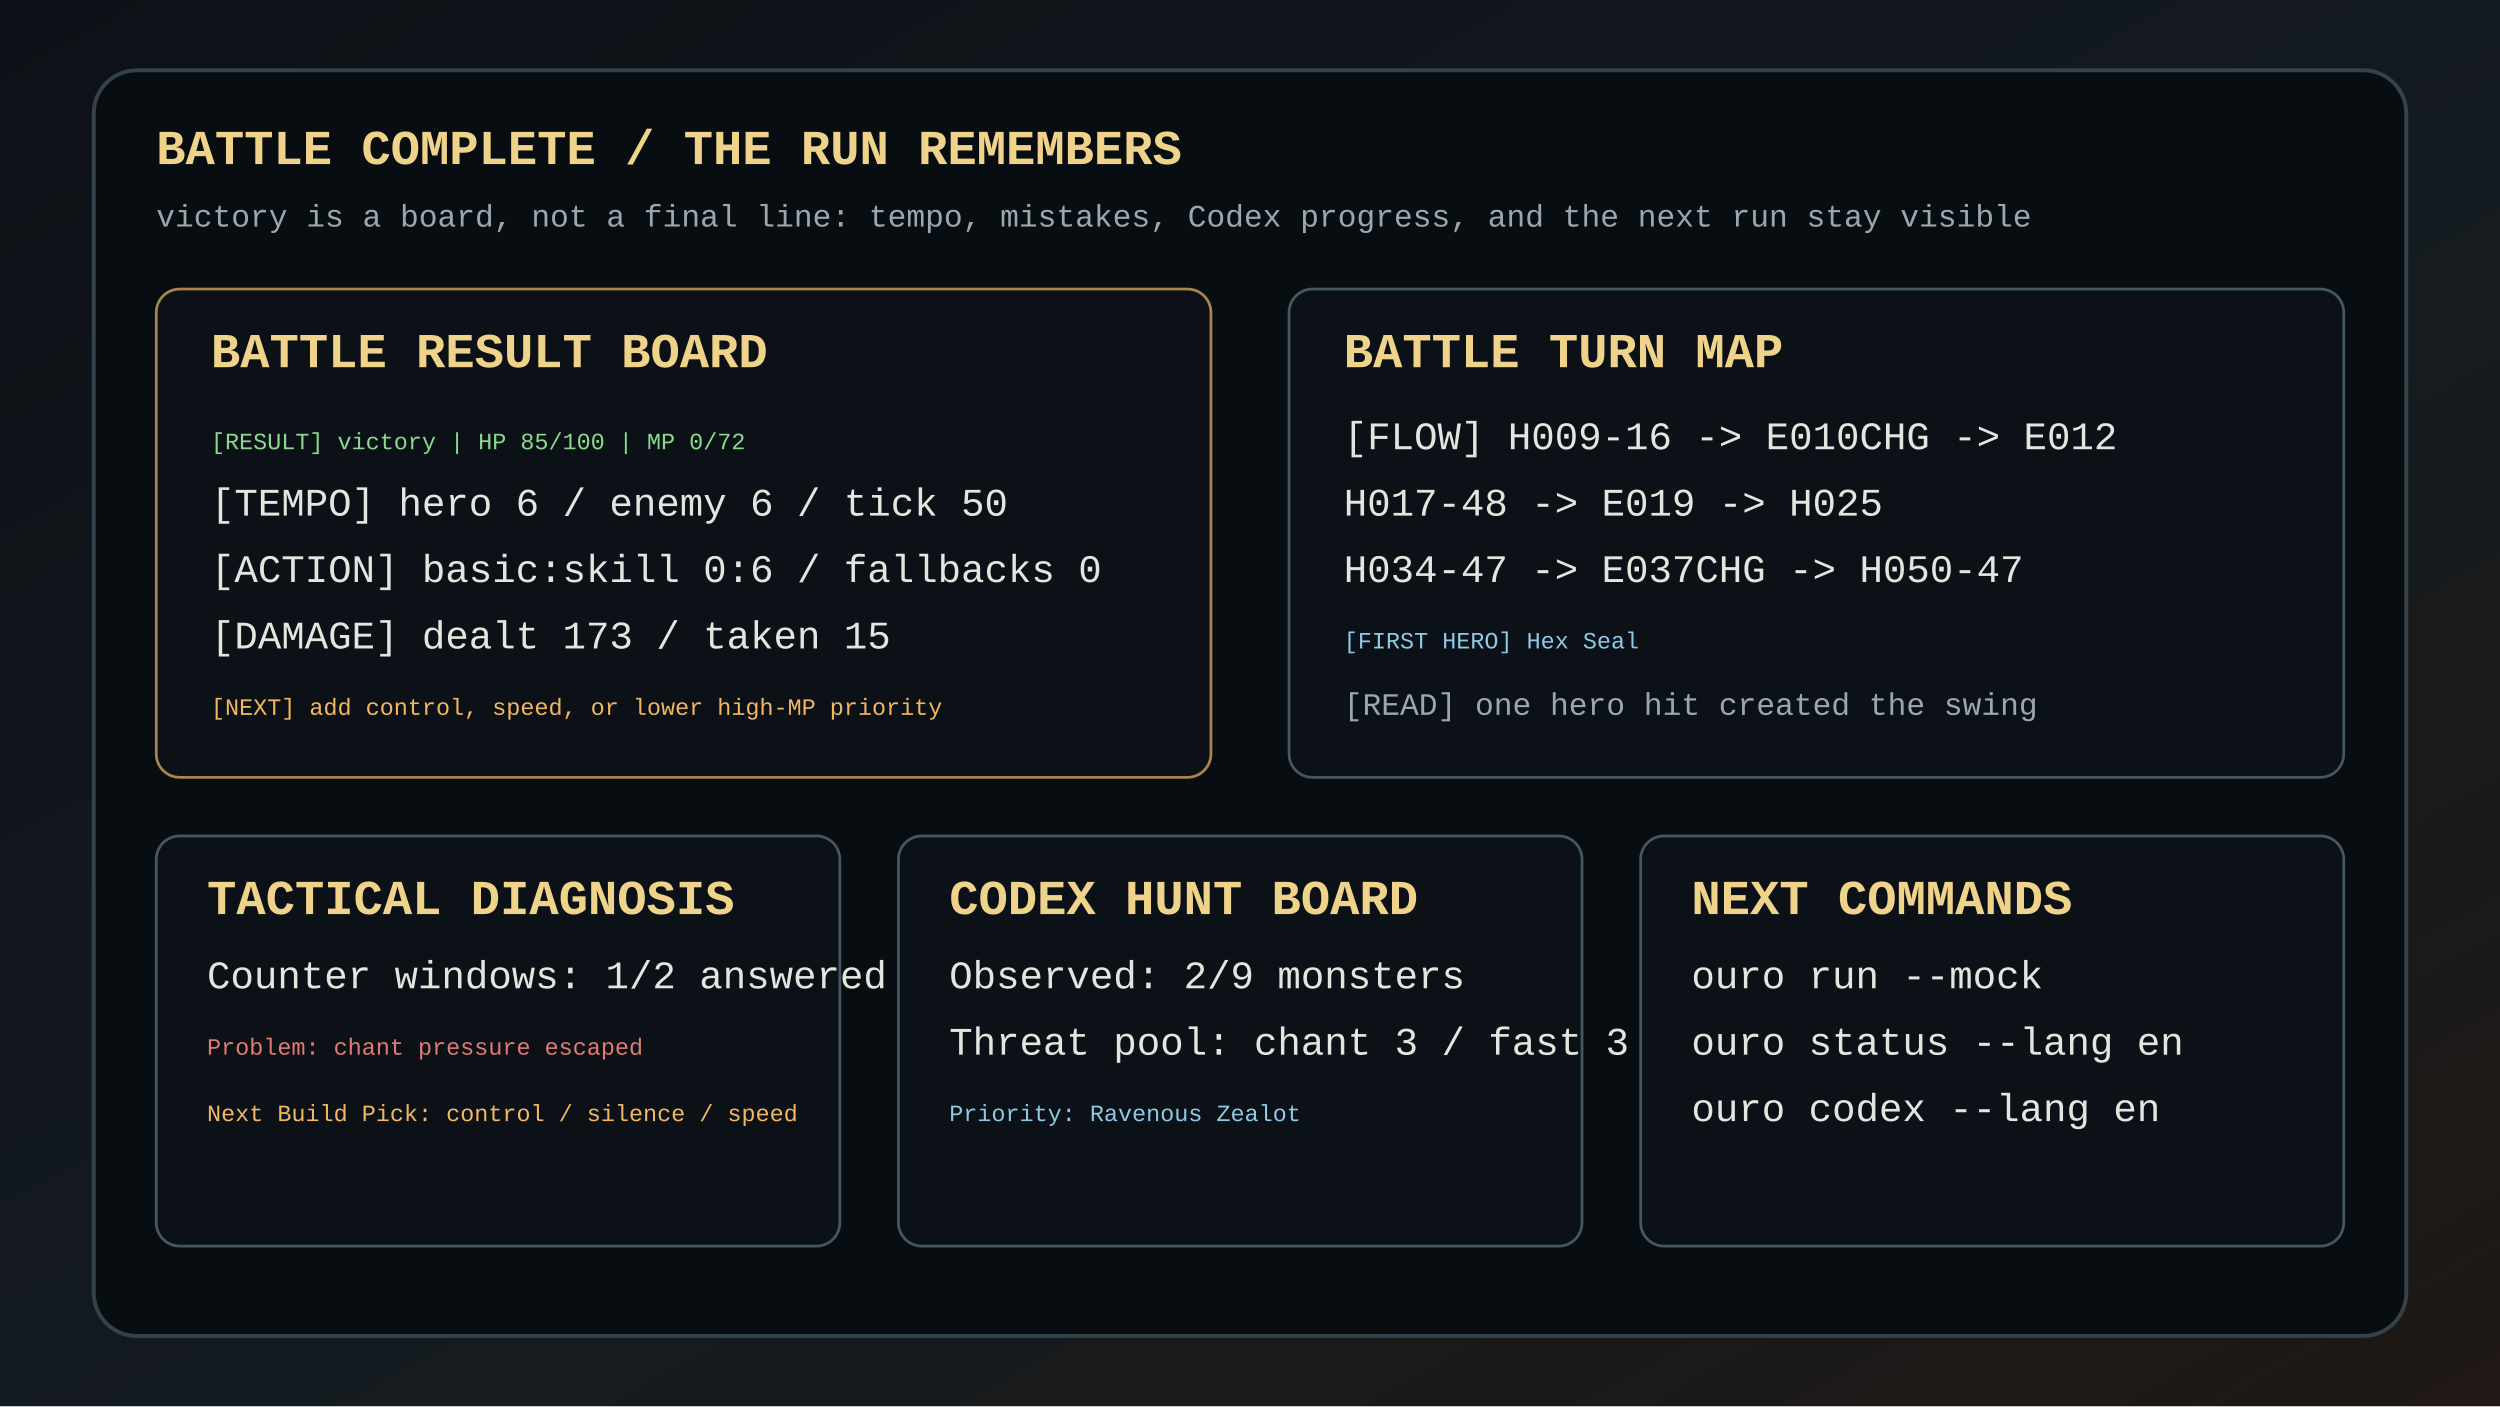
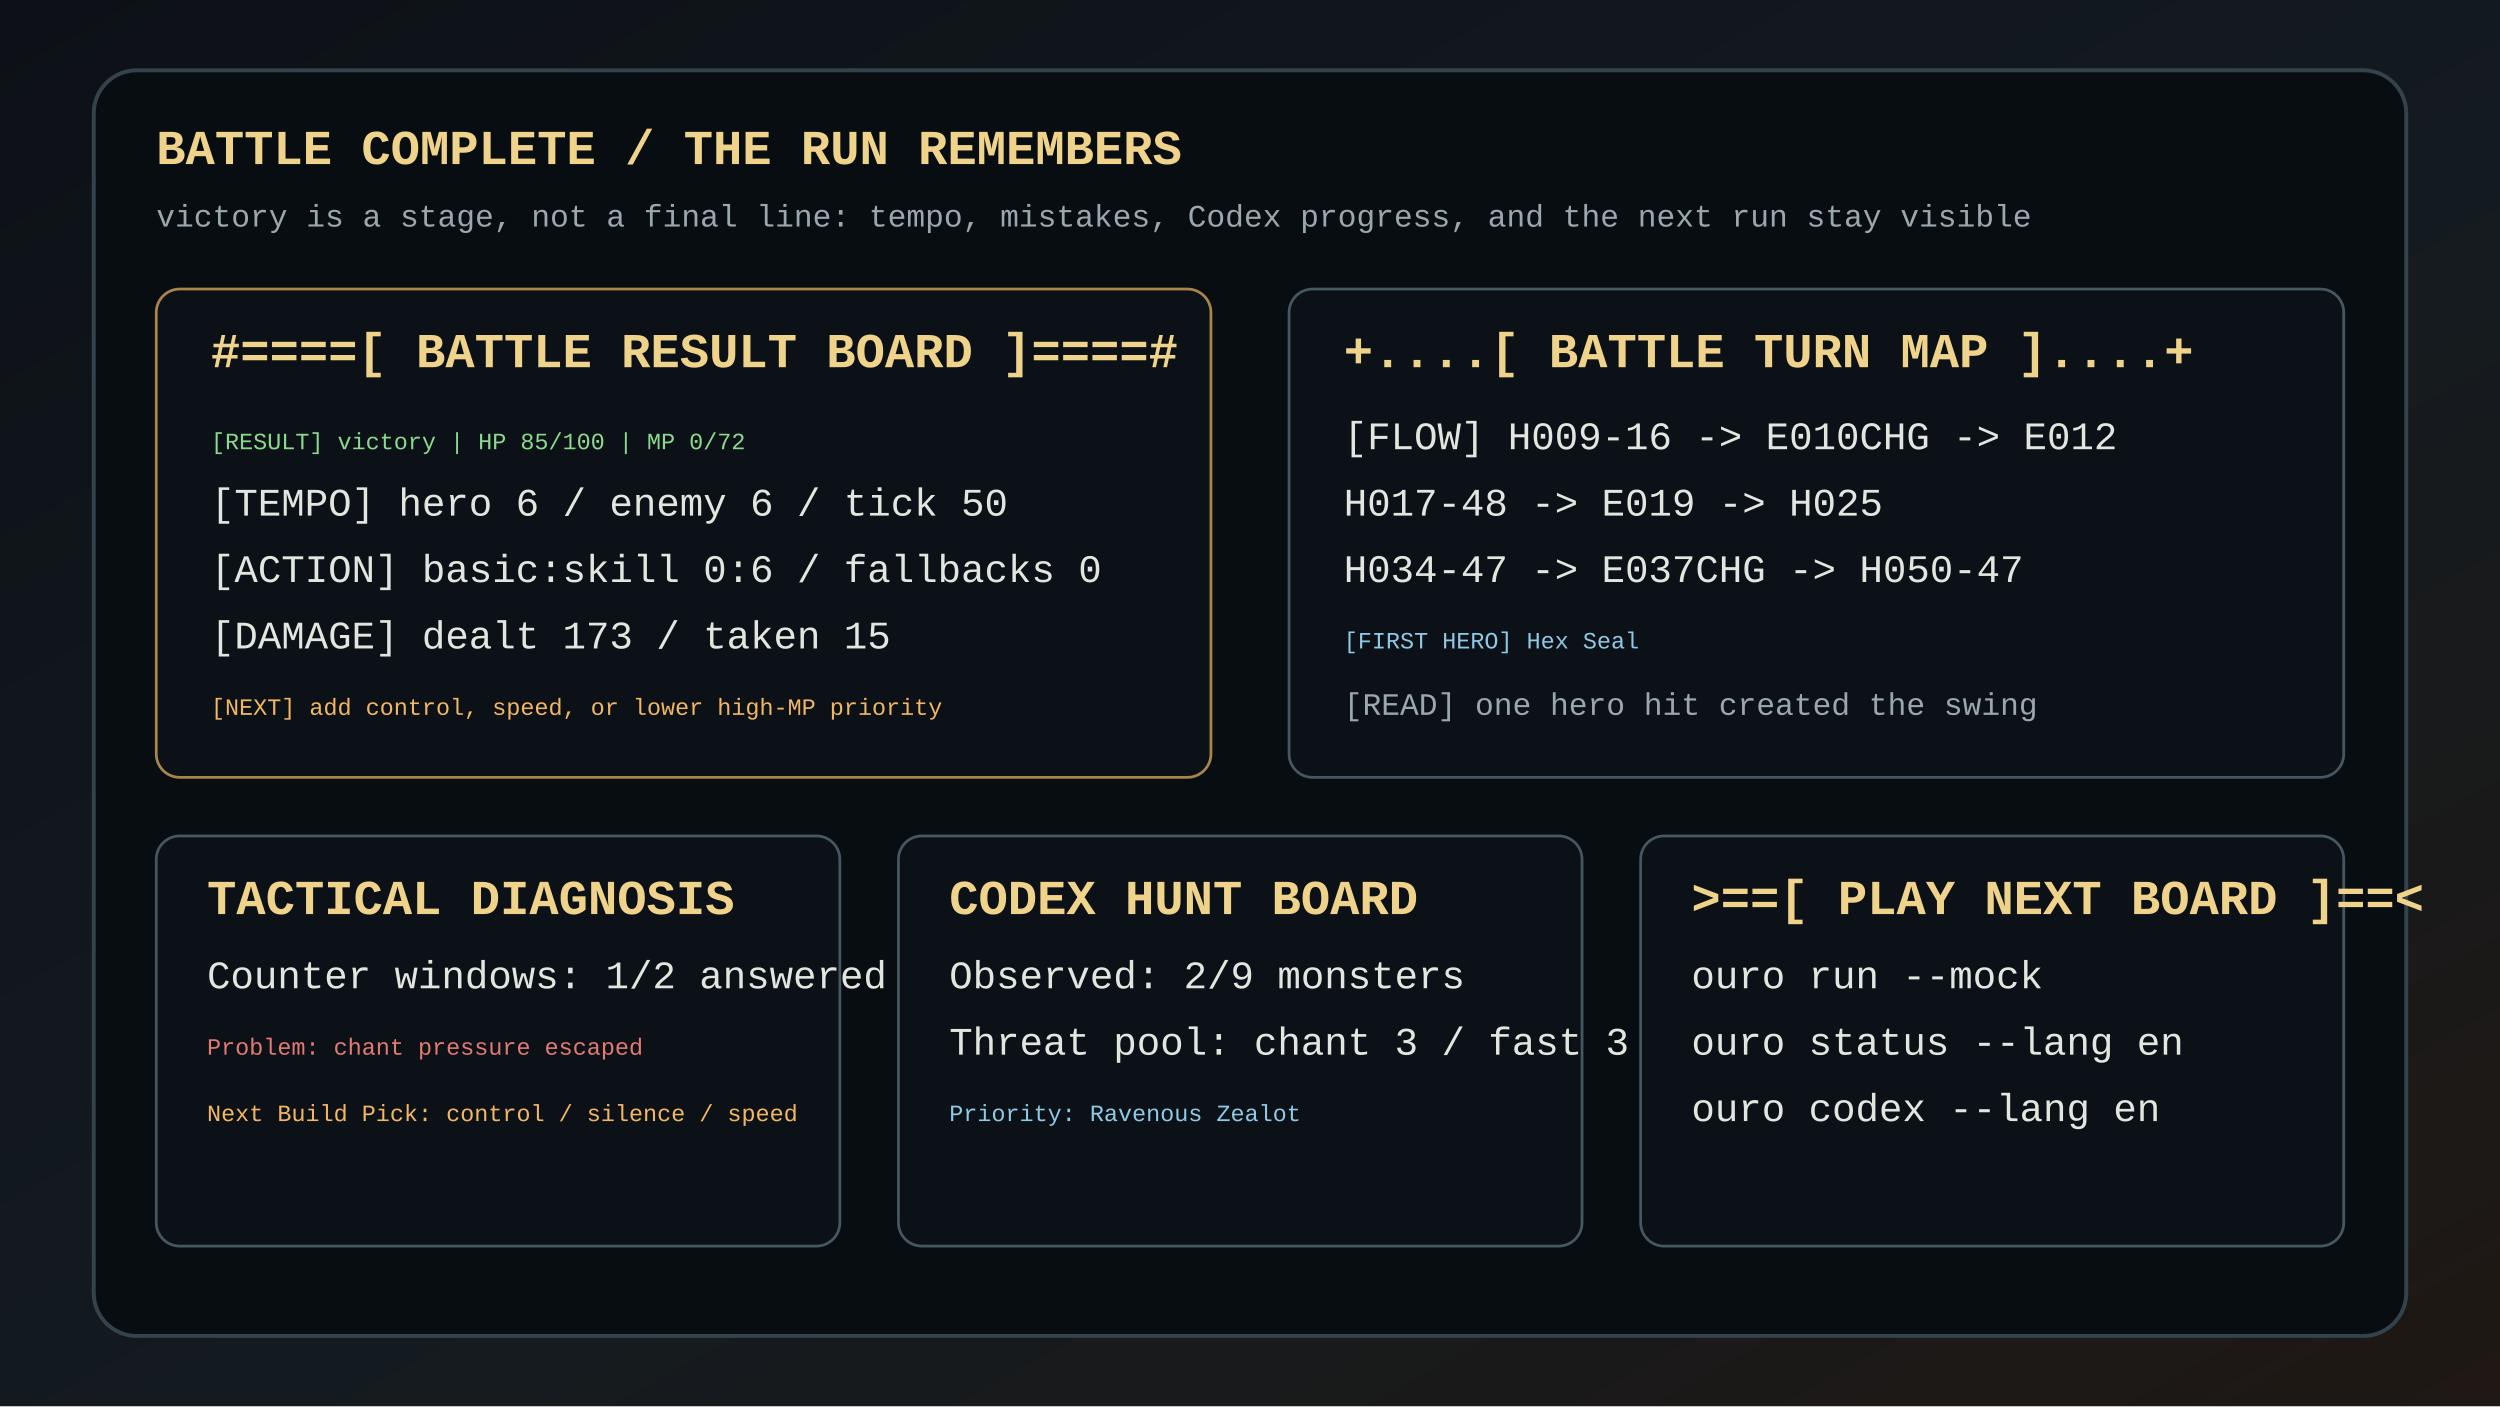
<svg xmlns="http://www.w3.org/2000/svg" width="1280" height="720" viewBox="0 0 1280 720" role="img" aria-labelledby="title desc">
  <defs>
    <linearGradient id="bg" x1="0" x2="1" y1="0" y2="1">
      <stop offset="0" stop-color="#0d1117" />
      <stop offset="0.55" stop-color="#141b20" />
      <stop offset="1" stop-color="#1f1814" />
    </linearGradient>
    <style>
      .mono { font-family: ui-monospace, SFMono-Regular, Menlo, Consolas, "Liberation Mono", monospace; }
      .head { font-size: 25px; fill: #f0d38a; font-weight: 800; }
      .text { font-size: 20px; fill: #e1e7df; }
      .small { font-size: 16px; fill: #9aa7ae; }
      .green { fill: #8bd98f; }
      .red { fill: #e27a72; }
      .gold { fill: #f3b762; }
      .blue { fill: #8ecae6; }
      .panel { fill: #0b1117; stroke: #465761; stroke-width: 1.4; rx: 12; }
      .bright { stroke: #a9854a; }
    </style>
  </defs>
  <rect width="1280" height="720" fill="url(#bg)" />
  <rect x="48" y="36" width="1184" height="648" rx="22" fill="#080d12" stroke="#34434b" stroke-width="2" />
  <text x="80" y="84" class="mono head">BATTLE COMPLETE / THE RUN REMEMBERS</text>
-   <text x="80" y="116" class="mono small">victory is a board, not a final line: tempo, mistakes, Codex progress, and the next run stay visible</text>
+   <text x="80" y="116" class="mono small">victory is a stage, not a final line: tempo, mistakes, Codex progress, and the next run stay visible</text>
  <rect x="80" y="148" width="540" height="250" class="panel bright" />
-   <text x="108" y="188" class="mono head">BATTLE RESULT BOARD</text>
+   <text x="108" y="188" class="mono head">#====[ BATTLE RESULT BOARD ]====#</text>
  <text x="108" y="230" class="mono green">[RESULT] victory | HP 85/100 | MP 0/72</text>
  <text x="108" y="264" class="mono text">[TEMPO] hero 6 / enemy 6 / tick 50</text>
  <text x="108" y="298" class="mono text">[ACTION] basic:skill 0:6 / fallbacks 0</text>
  <text x="108" y="332" class="mono text">[DAMAGE] dealt 173 / taken 15</text>
  <text x="108" y="366" class="mono gold">[NEXT] add control, speed, or lower high-MP priority</text>
  <rect x="660" y="148" width="540" height="250" class="panel" />
-   <text x="688" y="188" class="mono head">BATTLE TURN MAP</text>
+   <text x="688" y="188" class="mono head">+....[ BATTLE TURN MAP ]....+</text>
  <text x="688" y="230" class="mono text">[FLOW] H009-16 -&gt; E010CHG -&gt; E012</text>
  <text x="688" y="264" class="mono text">       H017-48 -&gt; E019 -&gt; H025</text>
  <text x="688" y="298" class="mono text">       H034-47 -&gt; E037CHG -&gt; H050-47</text>
  <text x="688" y="332" class="mono blue">[FIRST HERO] Hex Seal</text>
  <text x="688" y="366" class="mono small">[READ] one hero hit created the swing</text>
  <rect x="80" y="428" width="350" height="210" class="panel" />
  <text x="106" y="468" class="mono head">TACTICAL DIAGNOSIS</text>
  <text x="106" y="506" class="mono text">Counter windows: 1/2 answered</text>
  <text x="106" y="540" class="mono red">Problem: chant pressure escaped</text>
  <text x="106" y="574" class="mono gold">Next Build Pick: control / silence / speed</text>
  <rect x="460" y="428" width="350" height="210" class="panel" />
  <text x="486" y="468" class="mono head">CODEX HUNT BOARD</text>
  <text x="486" y="506" class="mono text">Observed: 2/9 monsters</text>
  <text x="486" y="540" class="mono text">Threat pool: chant 3 / fast 3</text>
  <text x="486" y="574" class="mono blue">Priority: Ravenous Zealot</text>
  <rect x="840" y="428" width="360" height="210" class="panel" />
-   <text x="866" y="468" class="mono head">NEXT COMMANDS</text>
+   <text x="866" y="468" class="mono head">&gt;==[ PLAY NEXT BOARD ]==&lt;</text>
  <text x="866" y="506" class="mono text">ouro run --mock</text>
  <text x="866" y="540" class="mono text">ouro status --lang en</text>
  <text x="866" y="574" class="mono text">ouro codex --lang en</text>
</svg>
